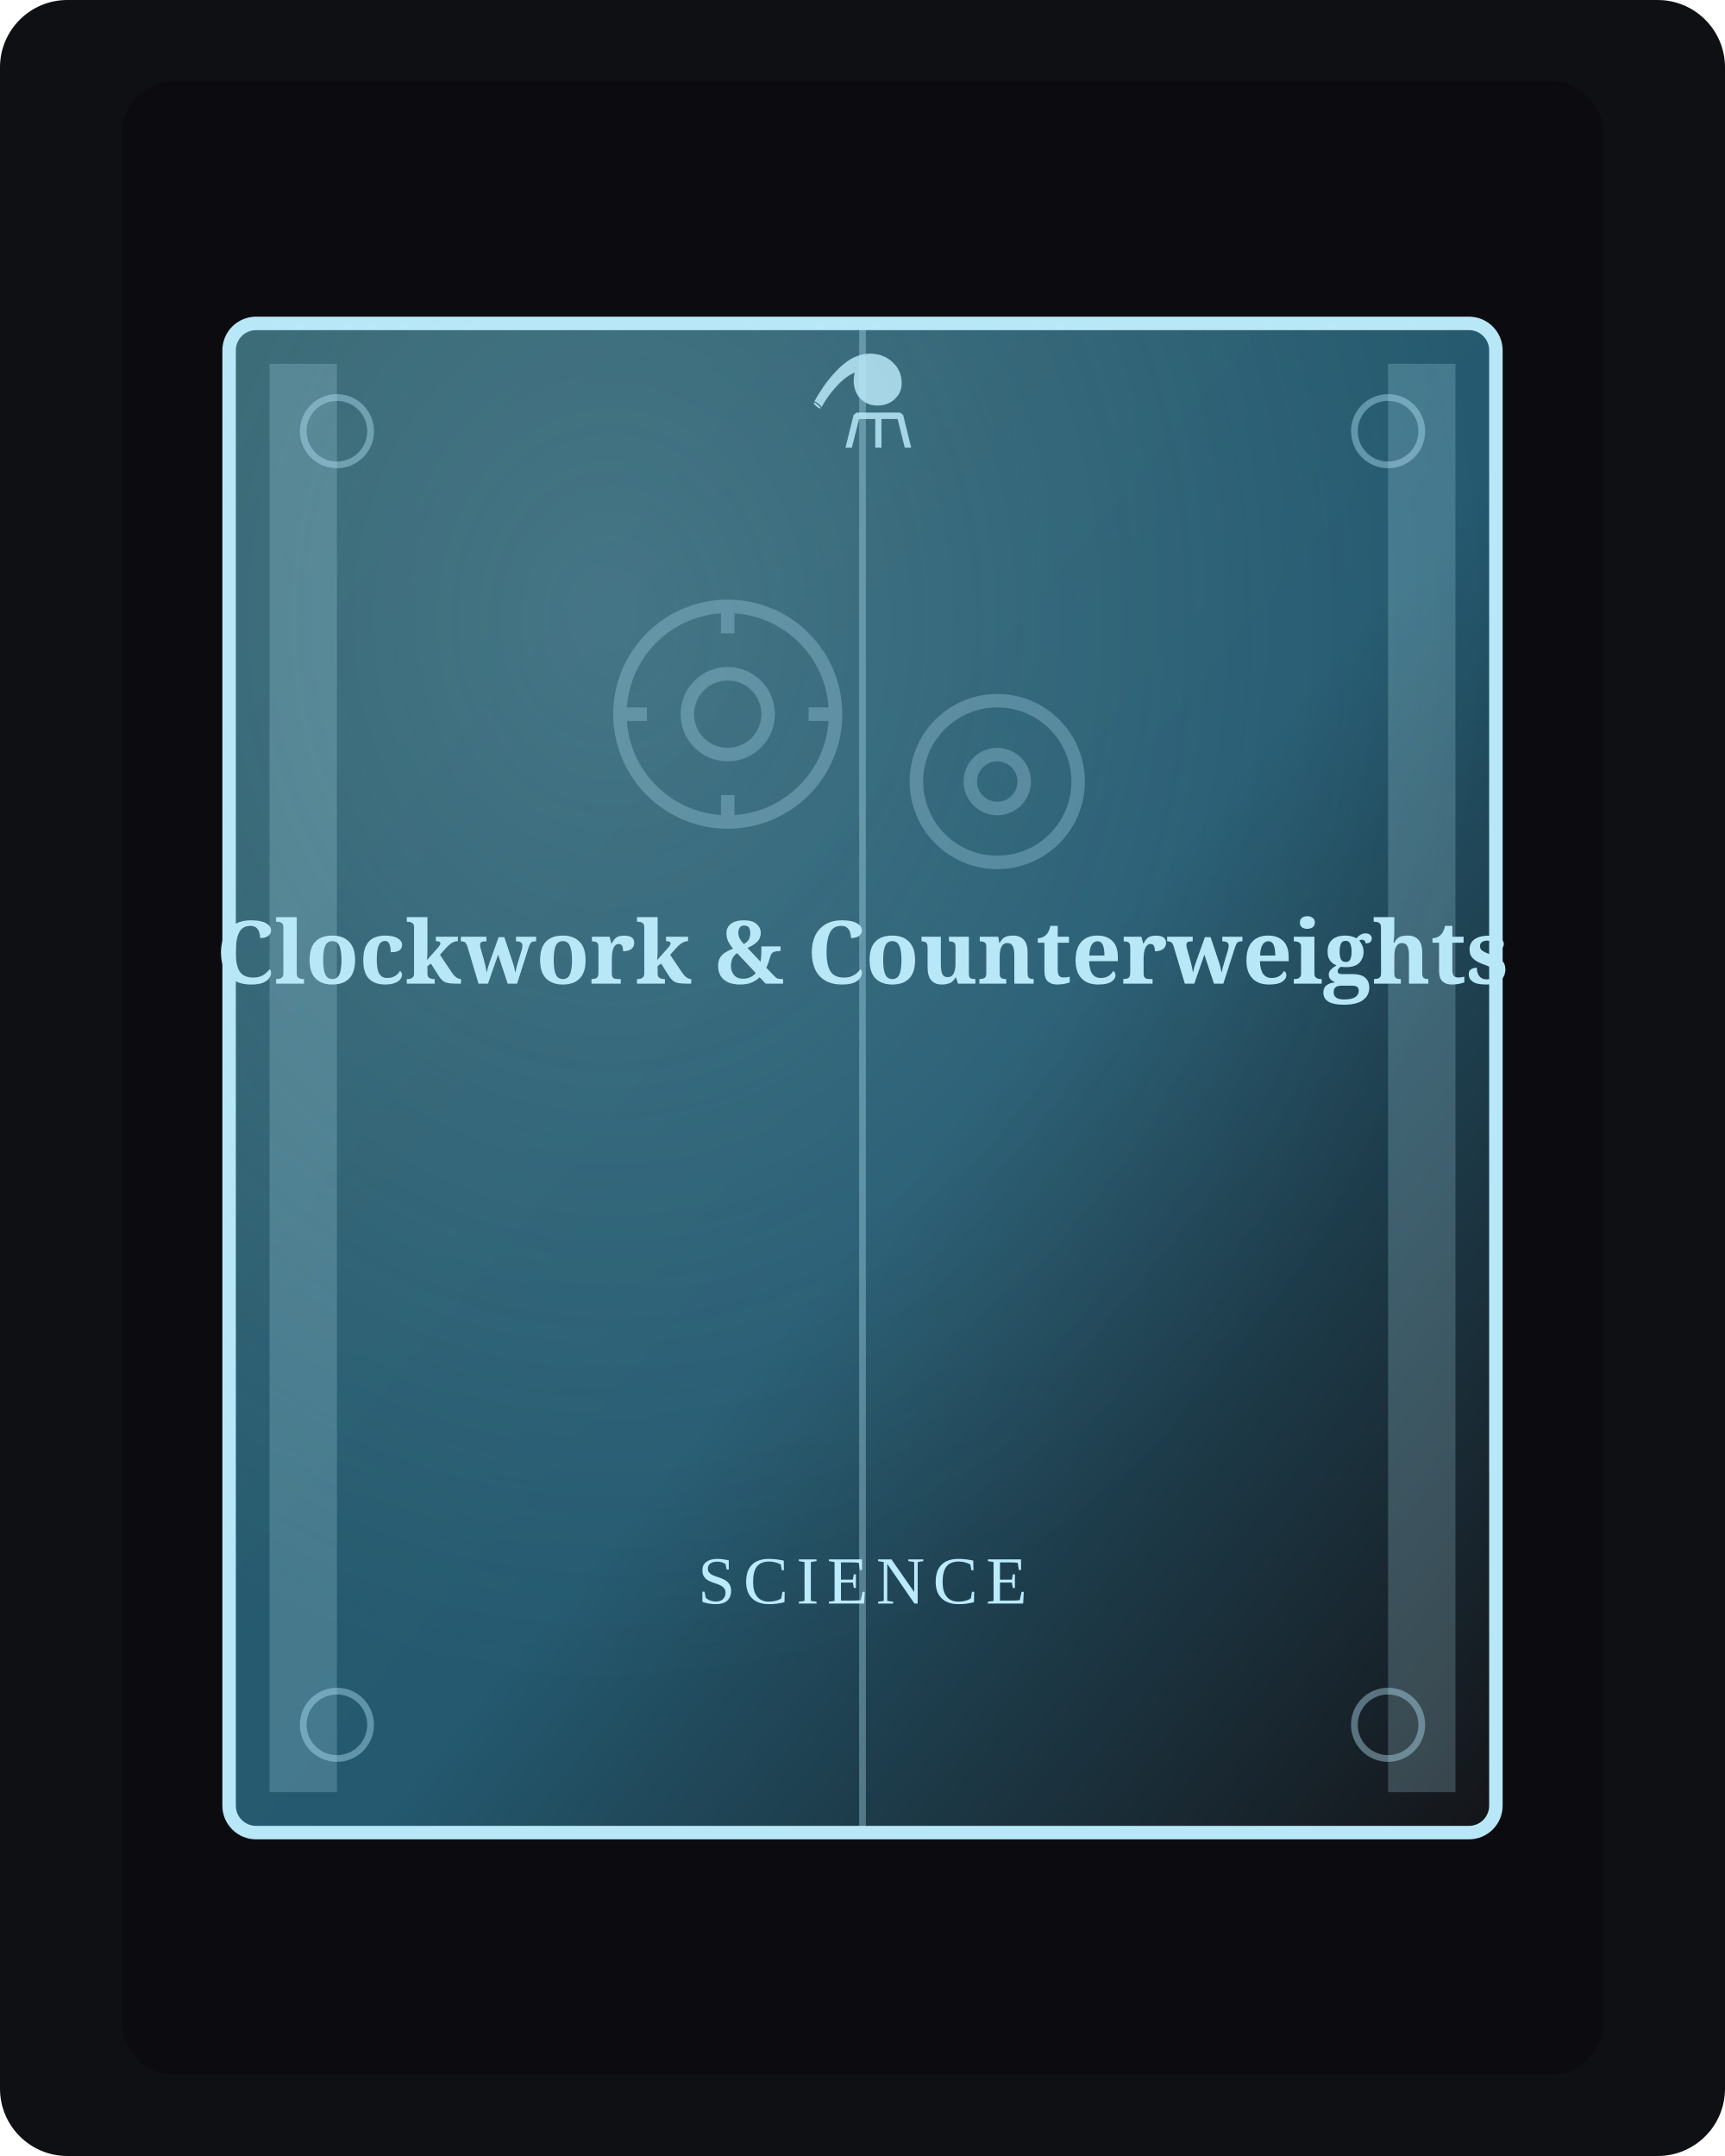
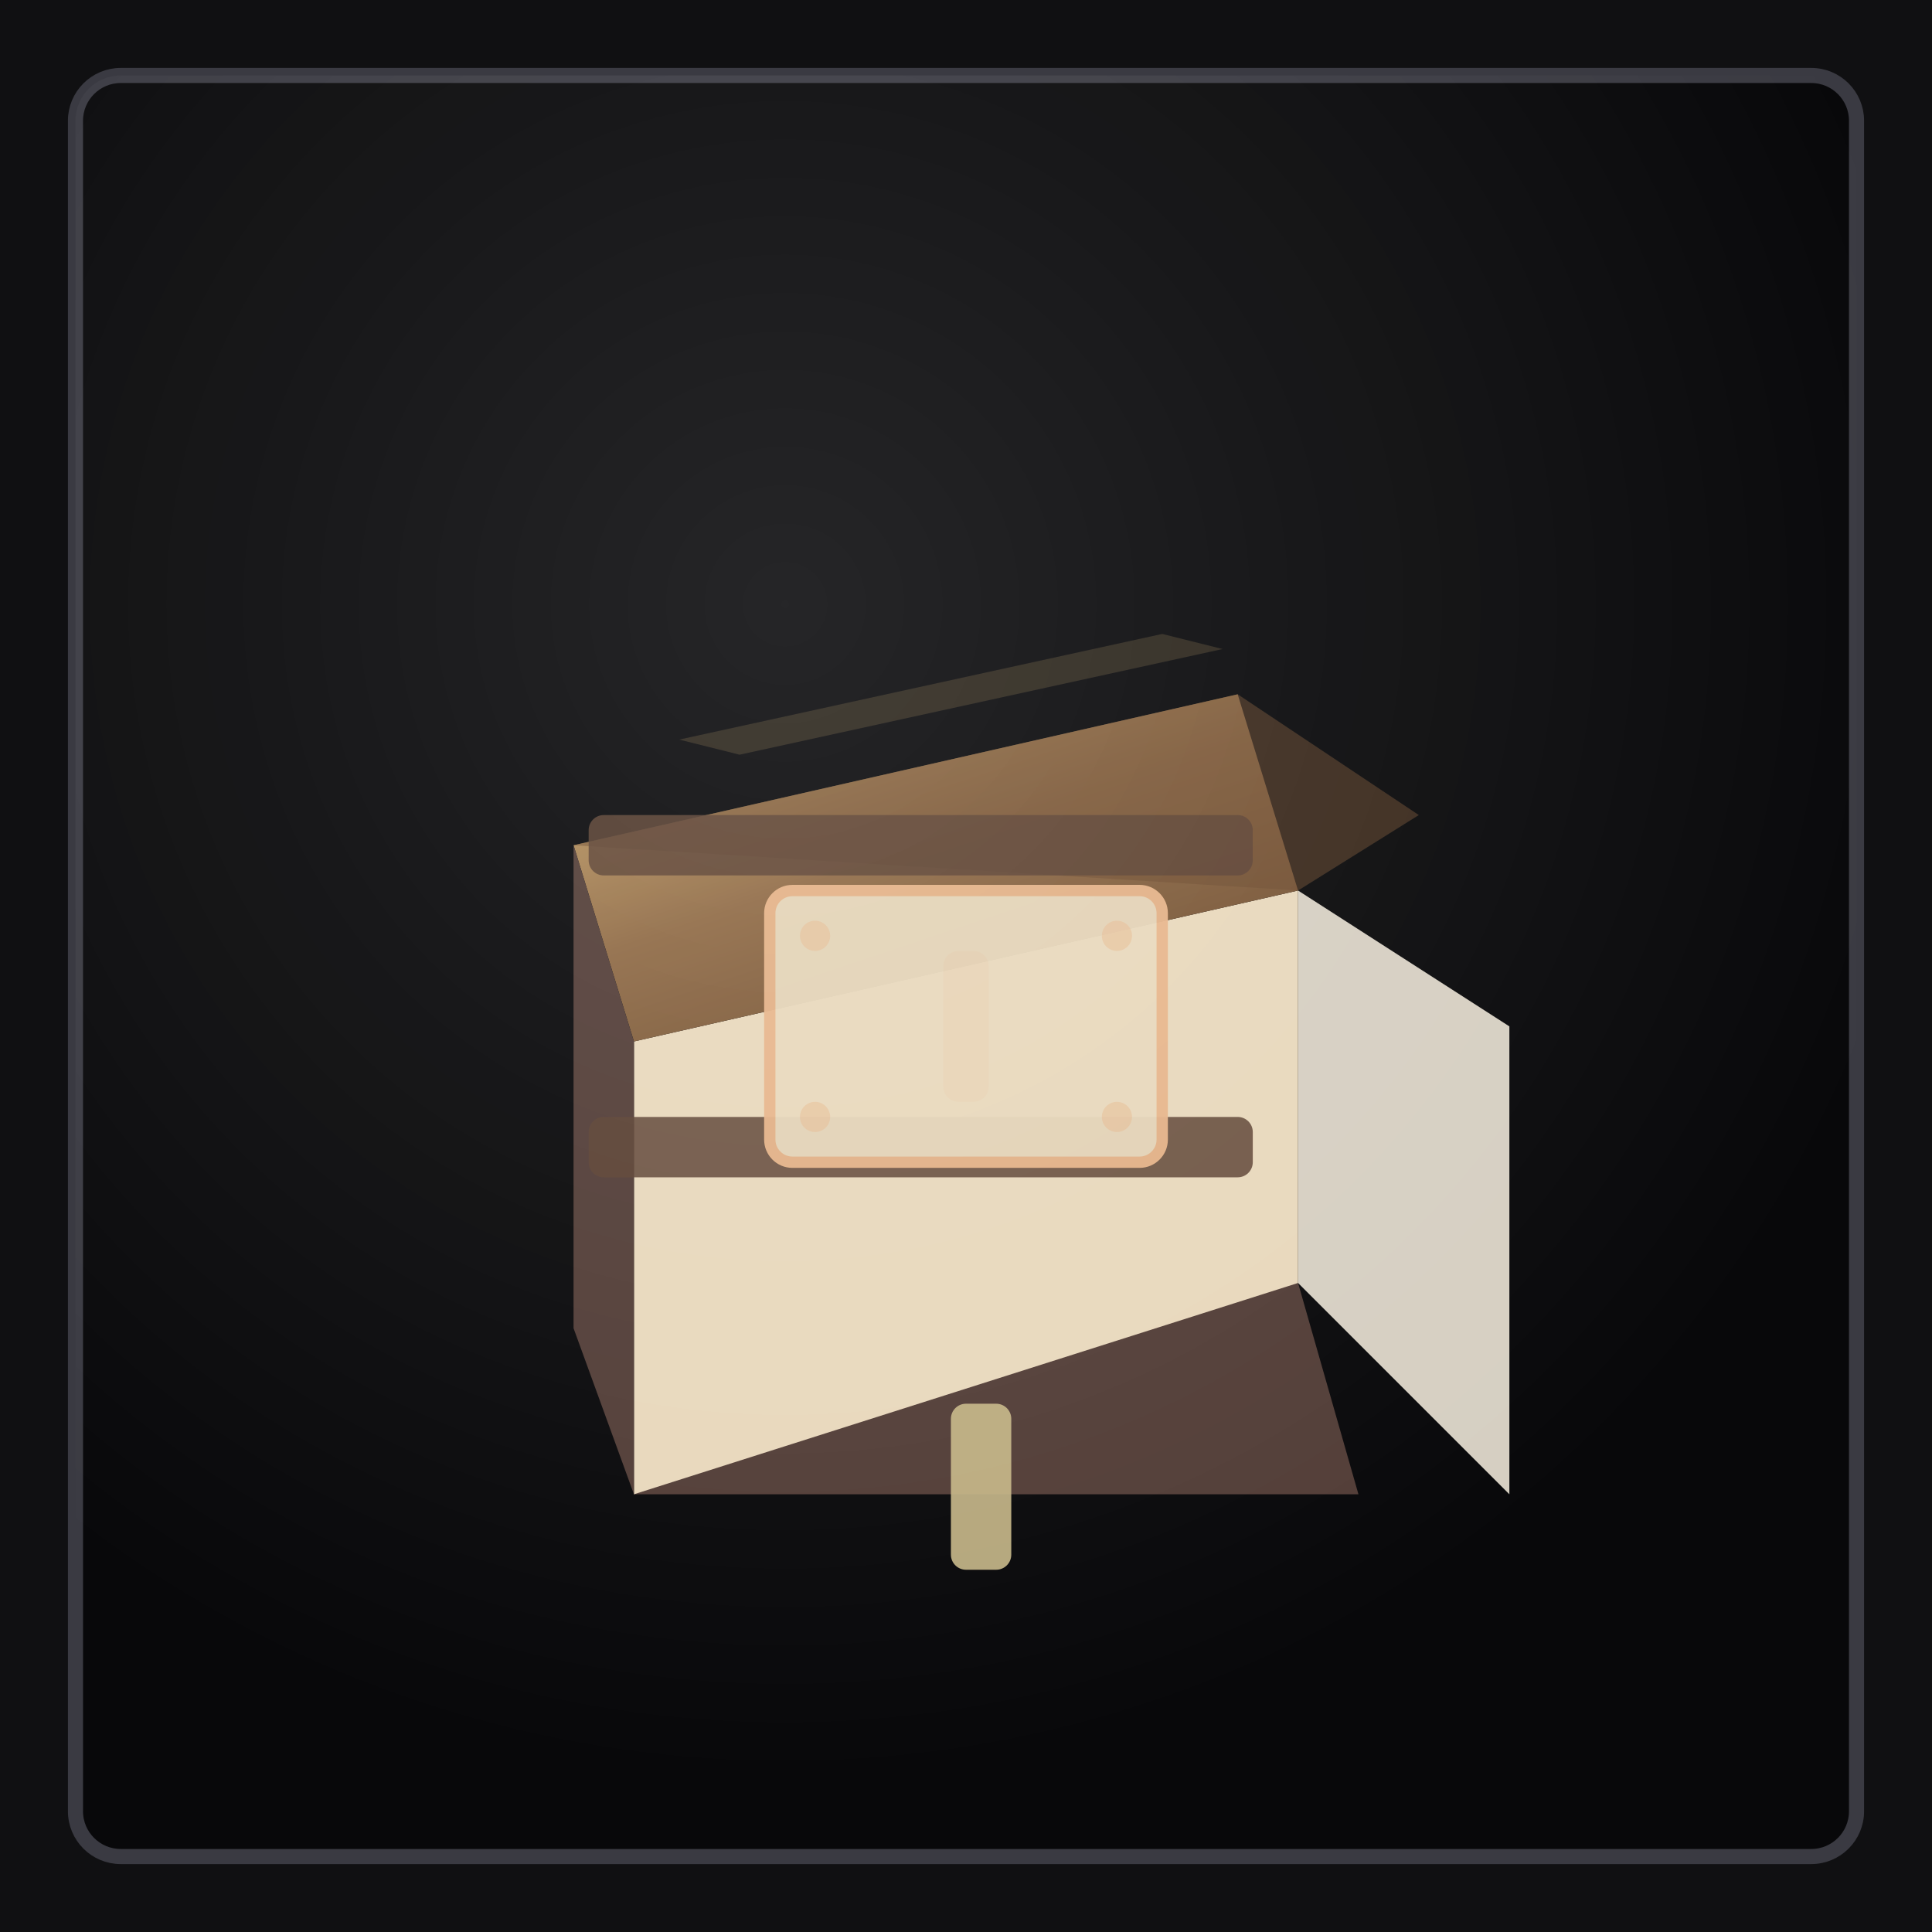
- <svg xmlns="http://www.w3.org/2000/svg" width="256" height="320" viewBox="0 0 256 320" role="img" aria-label="Clockwork &amp; Counterweights">
+ <svg xmlns="http://www.w3.org/2000/svg" width="256" height="256" viewBox="0 0 256 256" role="img" aria-label="Clockwork &amp; Counterweights">
  <defs>
-     <linearGradient id="g-clockwork-counterweights" x1="0" y1="0" x2="1" y2="1">
-       <stop offset="0%" stop-color="#305f6b" />
-       <stop offset="55%" stop-color="#24596f" />
-       <stop offset="100%" stop-color="#141418" />
+     <linearGradient id="cover-clockwork-counterweights" x1="0.15" y1="0" x2="0.85" y2="1">
+       <stop offset="0%" stop-color="#c9a66b" />
+       <stop offset="45%" stop-color="#8f6a45" />
+       <stop offset="100%" stop-color="#6b4a2e" />
    </linearGradient>
-     <radialGradient id="shine-clockwork-counterweights" cx="30%" cy="20%" r="70%">
-       <stop offset="0%" stop-color="#b8e8f8" stop-opacity="0.18" />
-       <stop offset="100%" stop-color="#b8e8f8" stop-opacity="0" />
+     <radialGradient id="glow-clockwork-counterweights" cx="40%" cy="30%" r="65%">
+       <stop offset="0%" stop-color="#ffffff" stop-opacity="0.12" />
+       <stop offset="100%" stop-color="#ffffff" stop-opacity="0" />
    </radialGradient>
  </defs>
-   <rect width="256" height="320" rx="10" fill="#0f1014" />
-   <rect x="18" y="12" width="220" height="296" rx="8" fill="#090a0d" opacity="0.55" />
-   <rect x="34" y="48" width="188" height="224" rx="4" fill="url(#g-clockwork-counterweights)" stroke="#b8e8f8" stroke-width="2" />
-   <path d="M128 48 L128 272" stroke="#b8e8f8" opacity="0.35" />
-   <rect x="40" y="54" width="10" height="212" fill="#b8e8f8" opacity="0.22" />
-   <rect x="206" y="54" width="10" height="212" fill="#b8e8f8" opacity="0.22" />
-   <rect x="34" y="48" width="188" height="224" rx="6" fill="url(#shine-clockwork-counterweights)" pointer-events="none" />
-   <g transform="translate(0,8)">
-     <g opacity="0.28" fill="none" stroke="#bceaff" stroke-width="2">
-       <circle cx="108" cy="98" r="16" />
-       <circle cx="108" cy="98" r="6" />
-       <circle cx="148" cy="108" r="12" />
-       <circle cx="148" cy="108" r="4" />
-       <path d="M108 82 L108 86 M108 110 L108 114 M92 98 L96 98 M120 98 L124 98" />
-     </g>
+   <rect width="256" height="256" fill="#101012" />
+   <rect x="10" y="10" width="236" height="236" rx="6" fill="#08080a" stroke="#3a3a42" stroke-width="2" />
+   <g>
+     <polygon points="92,170 172,170 180,198 84,198" fill="#523d37" />
+     <polygon points="172,118 200,136 200,198 172,170" fill="#d6cfc2" />
+     <polygon points="84,138 172,118 172,170 84,198" fill="#e8d8bc" />
+     <polygon points="76,112 164,92 172,118 84,138" fill="url(#cover-clockwork-counterweights)" />
+     <polygon points="164,92 188,108 172,118 76,112" fill="#6b4a2e" opacity="0.5" />
+     <path d="M76 112 L84 138 L84 198 L76 176 Z" fill="#523d37" />
+     <rect x="78" y="108" width="88" height="8" rx="2" fill="#5c4233" opacity="0.85" />
+     <rect x="78" y="148" width="88" height="8" rx="2" fill="#5c4233" opacity="0.85" />
+     <rect x="102" y="118" width="52" height="36" rx="3" fill="#e8d8bc" stroke="#e7b589" stroke-width="1.5" opacity="0.95" />
+     <circle cx="108" cy="124" r="2" fill="#e7b589" opacity="0.45" />
+     <circle cx="148" cy="124" r="2" fill="#e7b589" opacity="0.45" />
+     <circle cx="108" cy="148" r="2" fill="#e7b589" opacity="0.45" />
+     <circle cx="148" cy="148" r="2" fill="#e7b589" opacity="0.45" />
+     <rect x="125" y="126" width="6" height="20" rx="2" fill="#e7b589" opacity="0.12" />
+     <rect x="126" y="186" width="8" height="22" rx="2" fill="#c8b888" opacity="0.9" />
+     <path d="M90 98 L154 84 L162 86 L98 100 Z" fill="#c9a66b" opacity="0.18" />
  </g>
-   <circle cx="50" cy="64" r="5" fill="none" stroke="#bceaff" opacity="0.4" />
-   <circle cx="206" cy="64" r="5" fill="none" stroke="#bceaff" opacity="0.4" />
-   <circle cx="50" cy="256" r="5" fill="none" stroke="#bceaff" opacity="0.4" />
-   <circle cx="206" cy="256" r="5" fill="none" stroke="#bceaff" opacity="0.4" />
-   <text x="128" y="146" text-anchor="middle" fill="#b8e8f8" font-family="Georgia, serif" font-size="13" font-weight="700">Clockwork &amp; Counterweights</text>
-   <text x="128" y="164" text-anchor="middle" fill="#b8e8f8" font-family="Georgia, serif" font-size="12" />
-   <text x="128" y="182" text-anchor="middle" fill="#b8e8f8" font-family="Georgia, serif" font-size="11" />
-   <text x="128" y="238" text-anchor="middle" fill="#bceaff" font-size="10" letter-spacing="1.2">SCIENCE</text>
-   <text x="128" y="66" text-anchor="middle" fill="#b8e8f8" font-family="Georgia, serif" font-size="20" opacity="0.85">⚗</text>
+   <rect x="10" y="10" width="236" height="236" rx="6" fill="url(#glow-clockwork-counterweights)" pointer-events="none" />
</svg>
